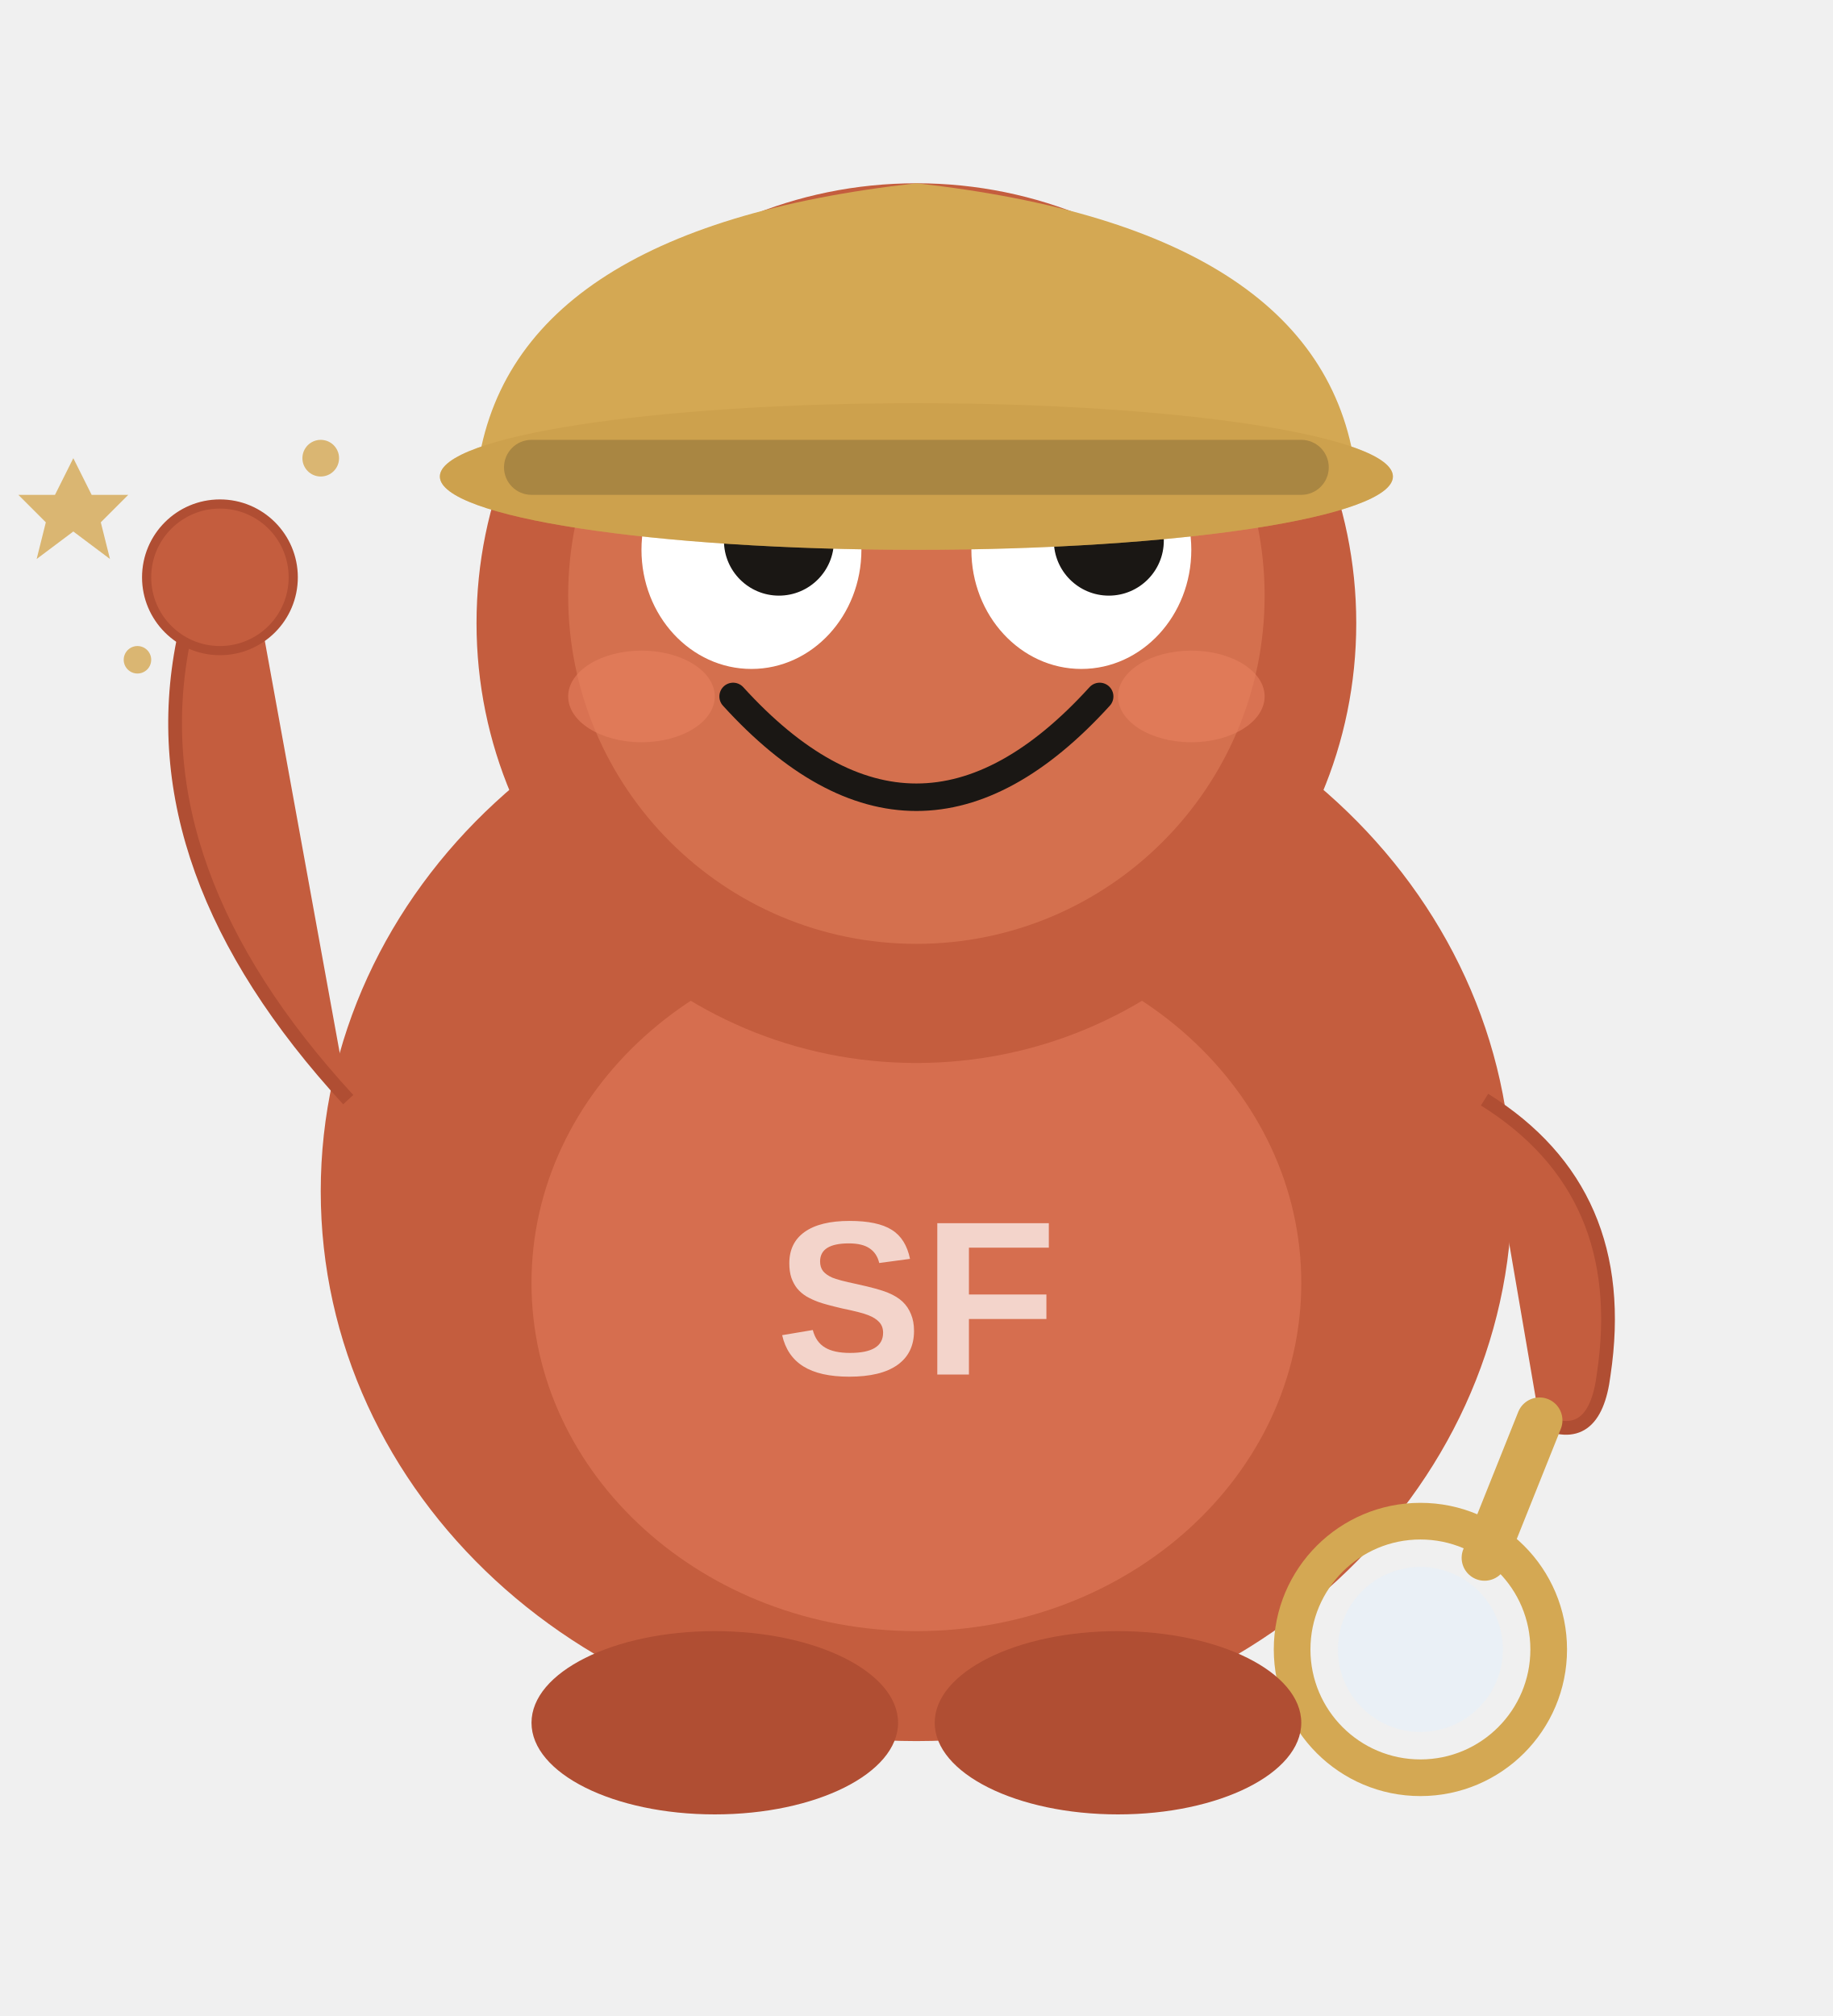
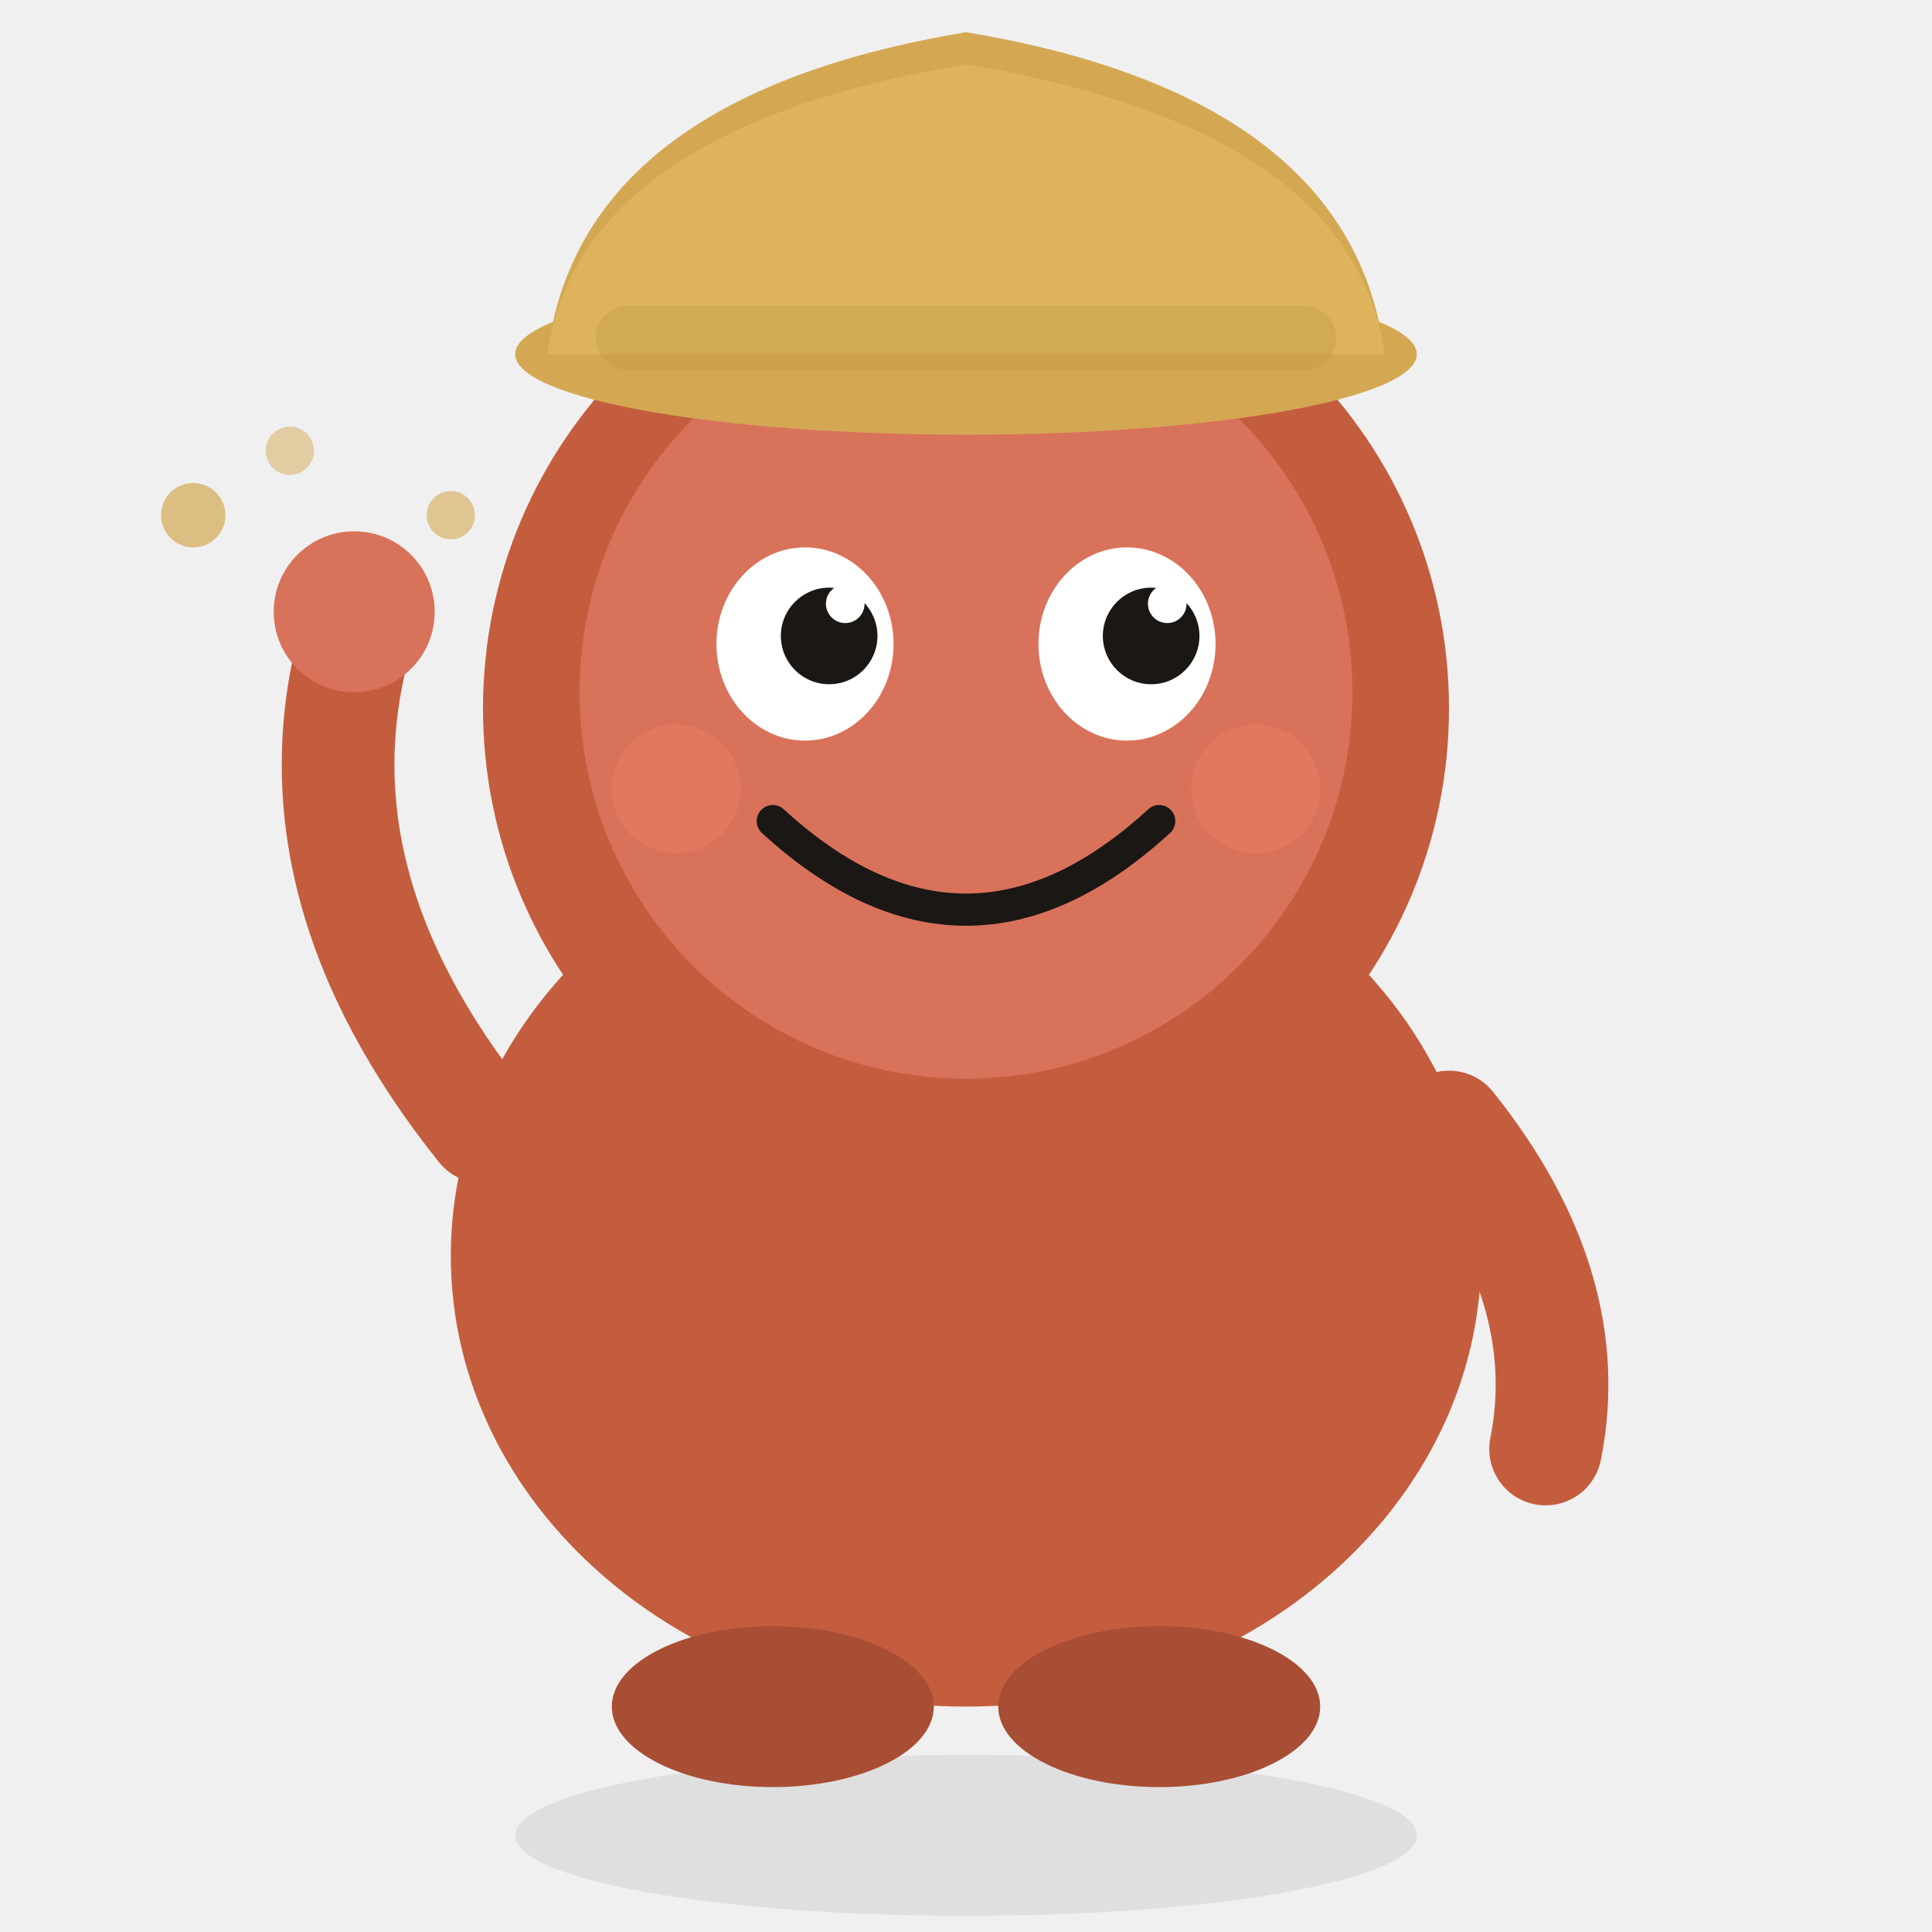
- <svg xmlns="http://www.w3.org/2000/svg" viewBox="0 0 200 220">
-   <ellipse cx="100" cy="130" rx="65" ry="60" fill="#C45D3E" />
-   <ellipse cx="100" cy="140" rx="42" ry="38" fill="#E8805F" opacity="0.5" />
-   <circle cx="100" cy="68" r="48" fill="#C45D3E" />
-   <circle cx="100" cy="65" r="38" fill="#D4704E" />
-   <ellipse cx="82" cy="60" rx="12" ry="13" fill="white" />
-   <ellipse cx="118" cy="60" rx="12" ry="13" fill="white" />
-   <circle cx="85" cy="59" r="6" fill="#1A1714" />
-   <circle cx="121" cy="59" r="6" fill="#1A1714" />
-   <circle cx="87" cy="56" r="2.5" fill="white" />
-   <circle cx="123" cy="56" r="2.5" fill="white" />
-   <path d="M80 76 Q100 98 120 76" fill="none" stroke="#1A1714" stroke-width="3" stroke-linecap="round" />
-   <ellipse cx="70" cy="76" rx="8" ry="5" fill="#E8805F" opacity="0.6" />
-   <ellipse cx="130" cy="76" rx="8" ry="5" fill="#E8805F" opacity="0.6" />
-   <path d="M52 52 Q55 25 100 20 Q145 25 148 52" fill="#D4A853" />
-   <ellipse cx="100" cy="52" rx="52" ry="8" fill="#D4A853" />
-   <ellipse cx="100" cy="52" rx="52" ry="8" fill="#C49643" opacity="0.4" />
-   <rect x="55" y="48" width="90" height="6" rx="3" fill="#1A1714" opacity="0.2" />
-   <path d="M38 120 Q15 95 20 70 Q22 60 28 65" fill="#C45D3E" stroke="#B04E33" stroke-width="1.5" />
-   <circle cx="24" cy="63" r="8" fill="#C45D3E" stroke="#B04E33" stroke-width="1" />
-   <path d="M162 120 Q178 130 175 150 Q174 158 168 155" fill="#C45D3E" stroke="#B04E33" stroke-width="1.5" />
-   <line x1="168" y1="155" x2="162" y2="170" stroke="#D4A853" stroke-width="5" stroke-linecap="round" />
-   <circle cx="155" cy="180" r="14" fill="none" stroke="#D4A853" stroke-width="4" />
-   <circle cx="155" cy="180" r="9" fill="#E0F0FF" opacity="0.4" />
-   <g fill="#D4A853" opacity="0.8">
-     <polygon points="8,50 10,54 14,54 11,57 12,61 8,58 4,61 5,57 2,54 6,54" />
-     <circle cx="35" cy="50" r="2" fill="#D4A853" />
-     <circle cx="15" cy="72" r="1.5" fill="#D4A853" />
-   </g>
-   <ellipse cx="78" cy="188" rx="20" ry="10" fill="#B04E33" />
-   <ellipse cx="122" cy="188" rx="20" ry="10" fill="#B04E33" />
-   <text x="100" y="150" font-family="Arial,sans-serif" font-size="24" font-weight="bold" fill="white" text-anchor="middle" opacity="0.7">SF</text>
+ <svg xmlns="http://www.w3.org/2000/svg" viewBox="0 0 120 120">
+   <ellipse cx="60" cy="114" rx="28" ry="5" fill="#1A1714" opacity="0.08" />
+   <ellipse cx="60" cy="78" rx="32" ry="28" fill="#C45D3E" />
+   <circle cx="60" cy="44" r="30" fill="#C45D3E" />
+   <circle cx="60" cy="43" r="24" fill="#D9725A" />
+   <ellipse cx="50" cy="40" rx="5.5" ry="6" fill="white" />
+   <ellipse cx="70" cy="40" rx="5.5" ry="6" fill="white" />
+   <circle cx="51.5" cy="39.5" r="3" fill="#1A1714" />
+   <circle cx="71.5" cy="39.5" r="3" fill="#1A1714" />
+   <circle cx="52.5" cy="37.5" r="1.2" fill="white" />
+   <circle cx="72.5" cy="37.5" r="1.2" fill="white" />
+   <path d="M48 51 Q60 62 72 51" fill="none" stroke="#1A1714" stroke-width="2" stroke-linecap="round" />
+   <circle cx="42" cy="49" r="4" fill="#E8805F" opacity="0.5" />
+   <circle cx="78" cy="49" r="4" fill="#E8805F" opacity="0.5" />
+   <ellipse cx="60" cy="22" rx="28" ry="5" fill="#D4A853" />
+   <path d="M34 22 Q36 6 60 2 Q84 6 86 22" fill="#D4A853" />
+   <path d="M34 22 Q36 8 60 4 Q84 8 86 22" fill="#E5BE6A" opacity="0.5" />
+   <rect x="37" y="19" width="46" height="4" rx="2" fill="#B8943E" opacity="0.3" />
+   <path d="M30 70 Q18 55 22 40" fill="none" stroke="#C45D3E" stroke-width="7" stroke-linecap="round" />
+   <circle cx="22" cy="38" r="5" fill="#D9725A" />
+   <path d="M90 70 Q98 80 96 90" fill="none" stroke="#C45D3E" stroke-width="7" stroke-linecap="round" />
+   <circle cx="12" cy="32" r="2" fill="#D4A853" opacity="0.7" />
+   <circle cx="18" cy="28" r="1.5" fill="#D4A853" opacity="0.5" />
+   <circle cx="28" cy="32" r="1.5" fill="#D4A853" opacity="0.6" />
+   <ellipse cx="48" cy="106" rx="10" ry="5" fill="#A84E35" />
+   <ellipse cx="72" cy="106" rx="10" ry="5" fill="#A84E35" />
</svg>
